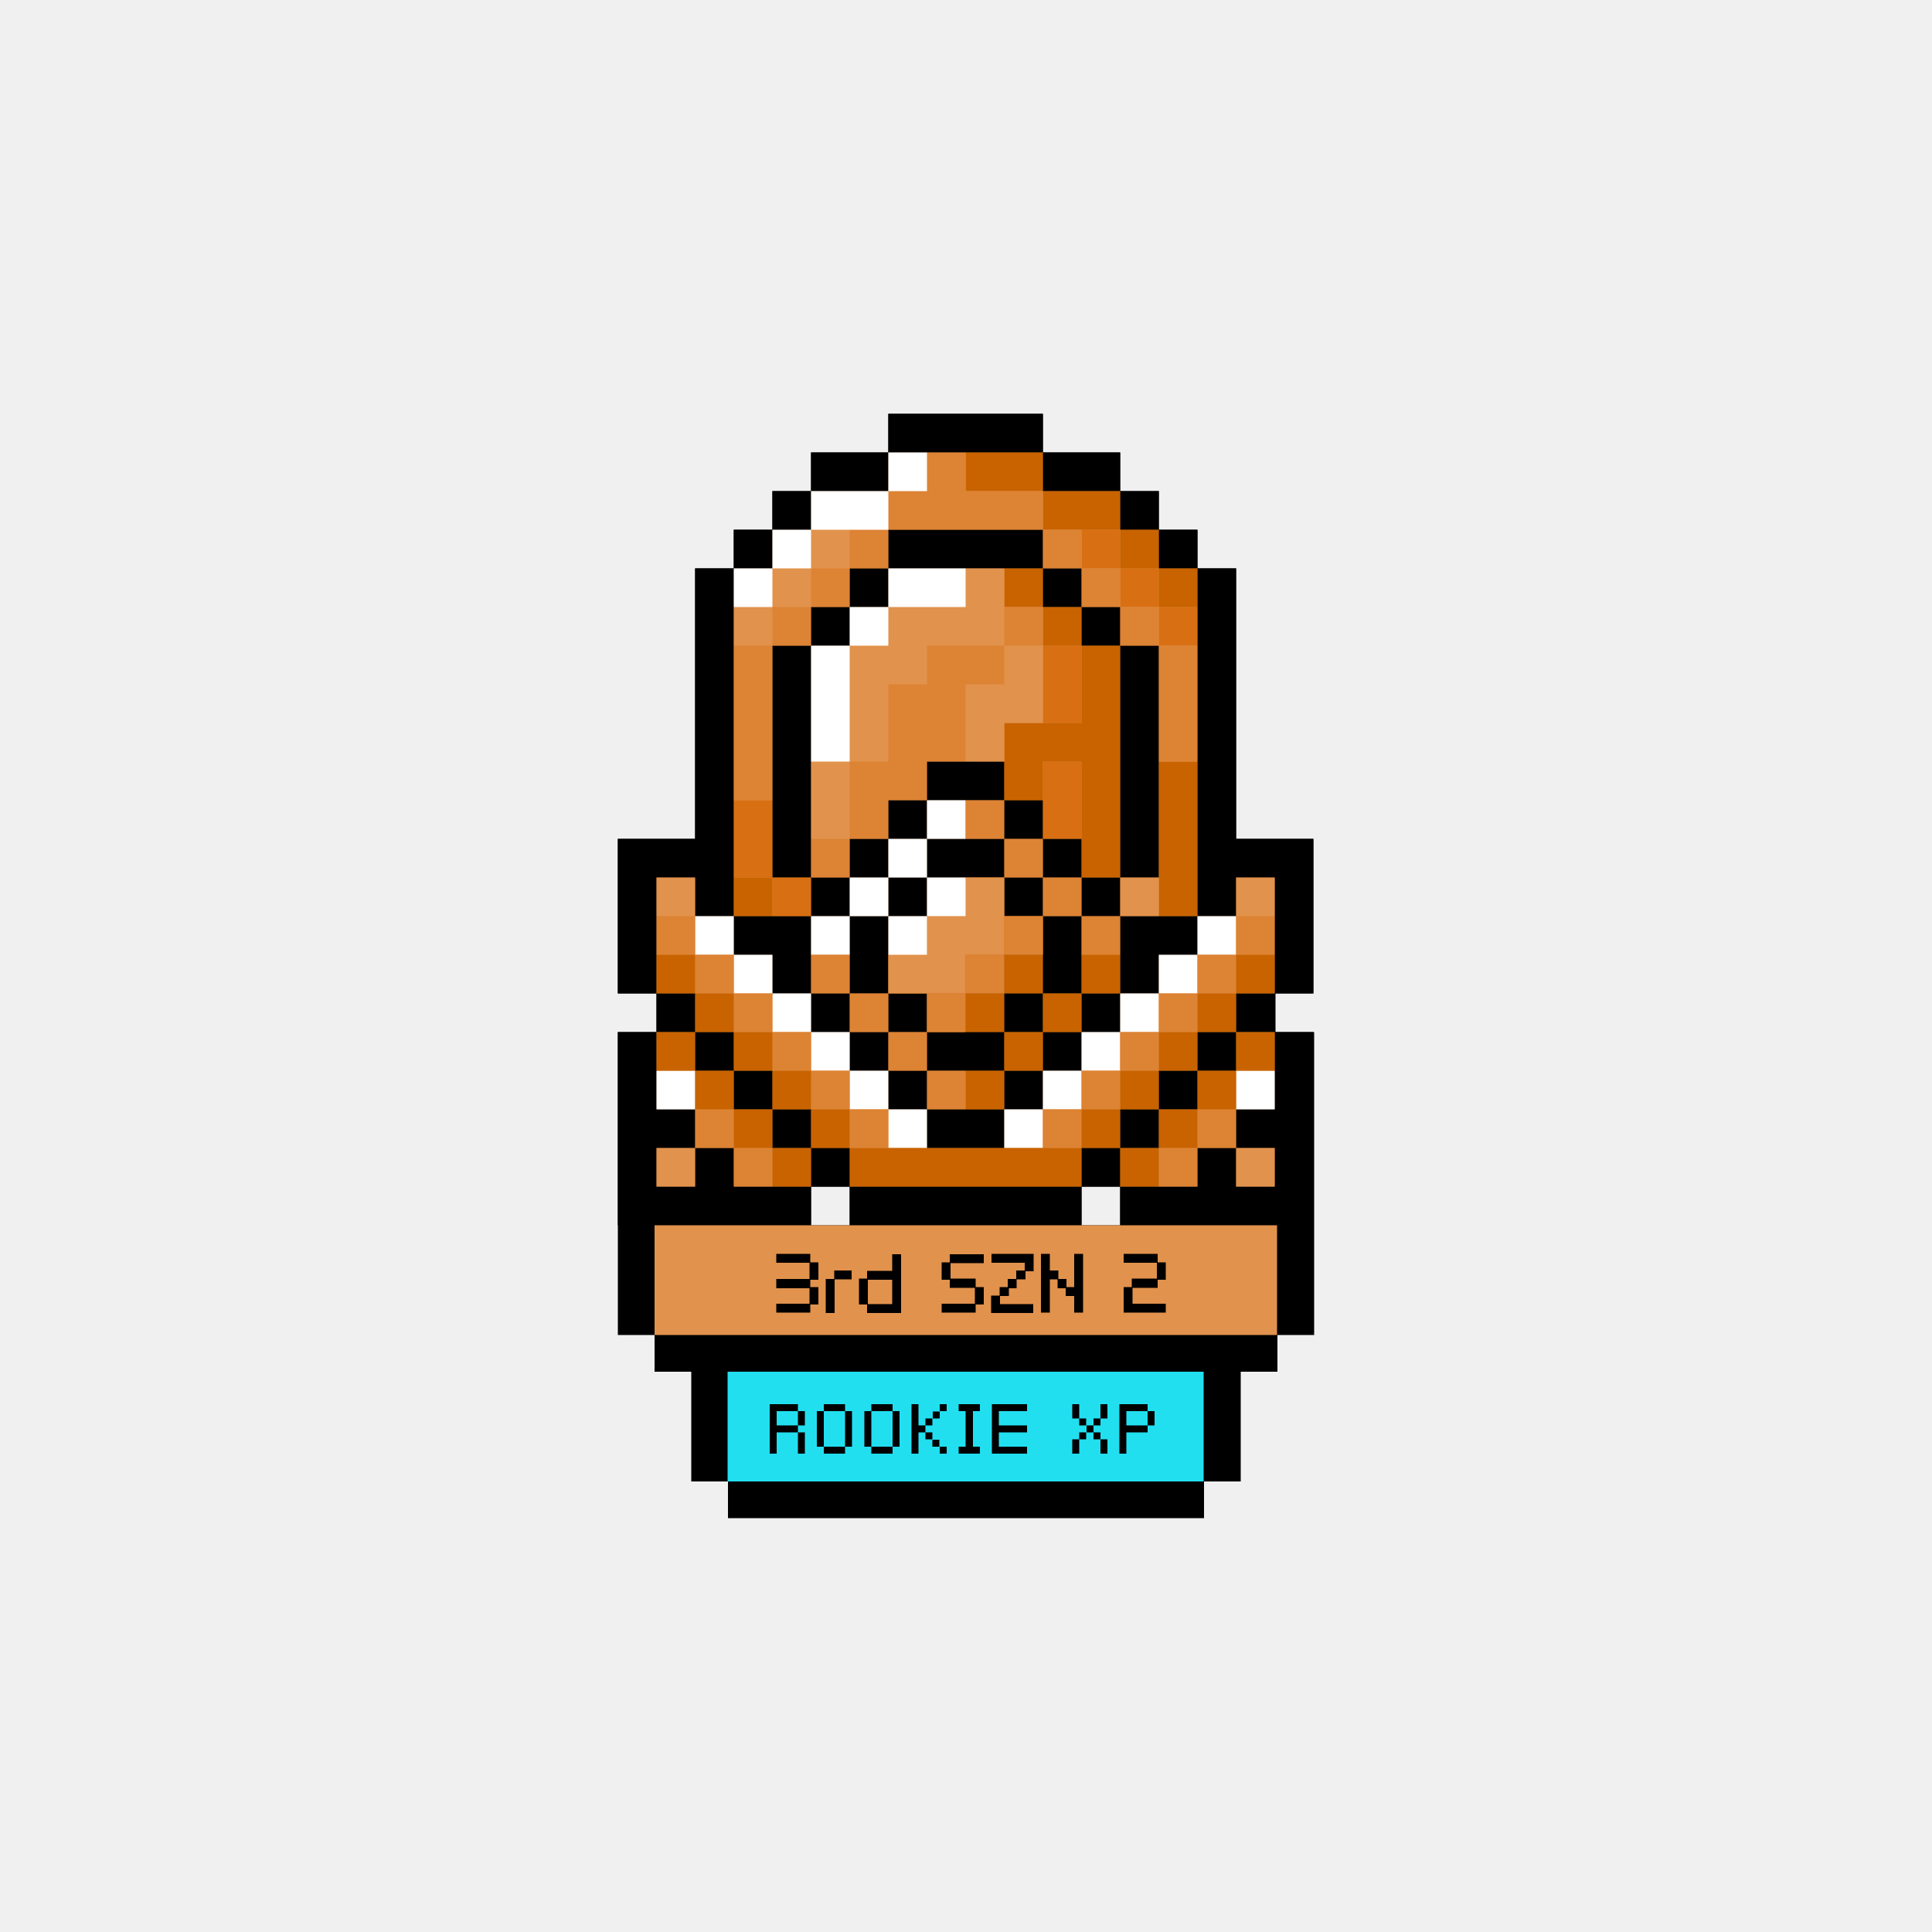
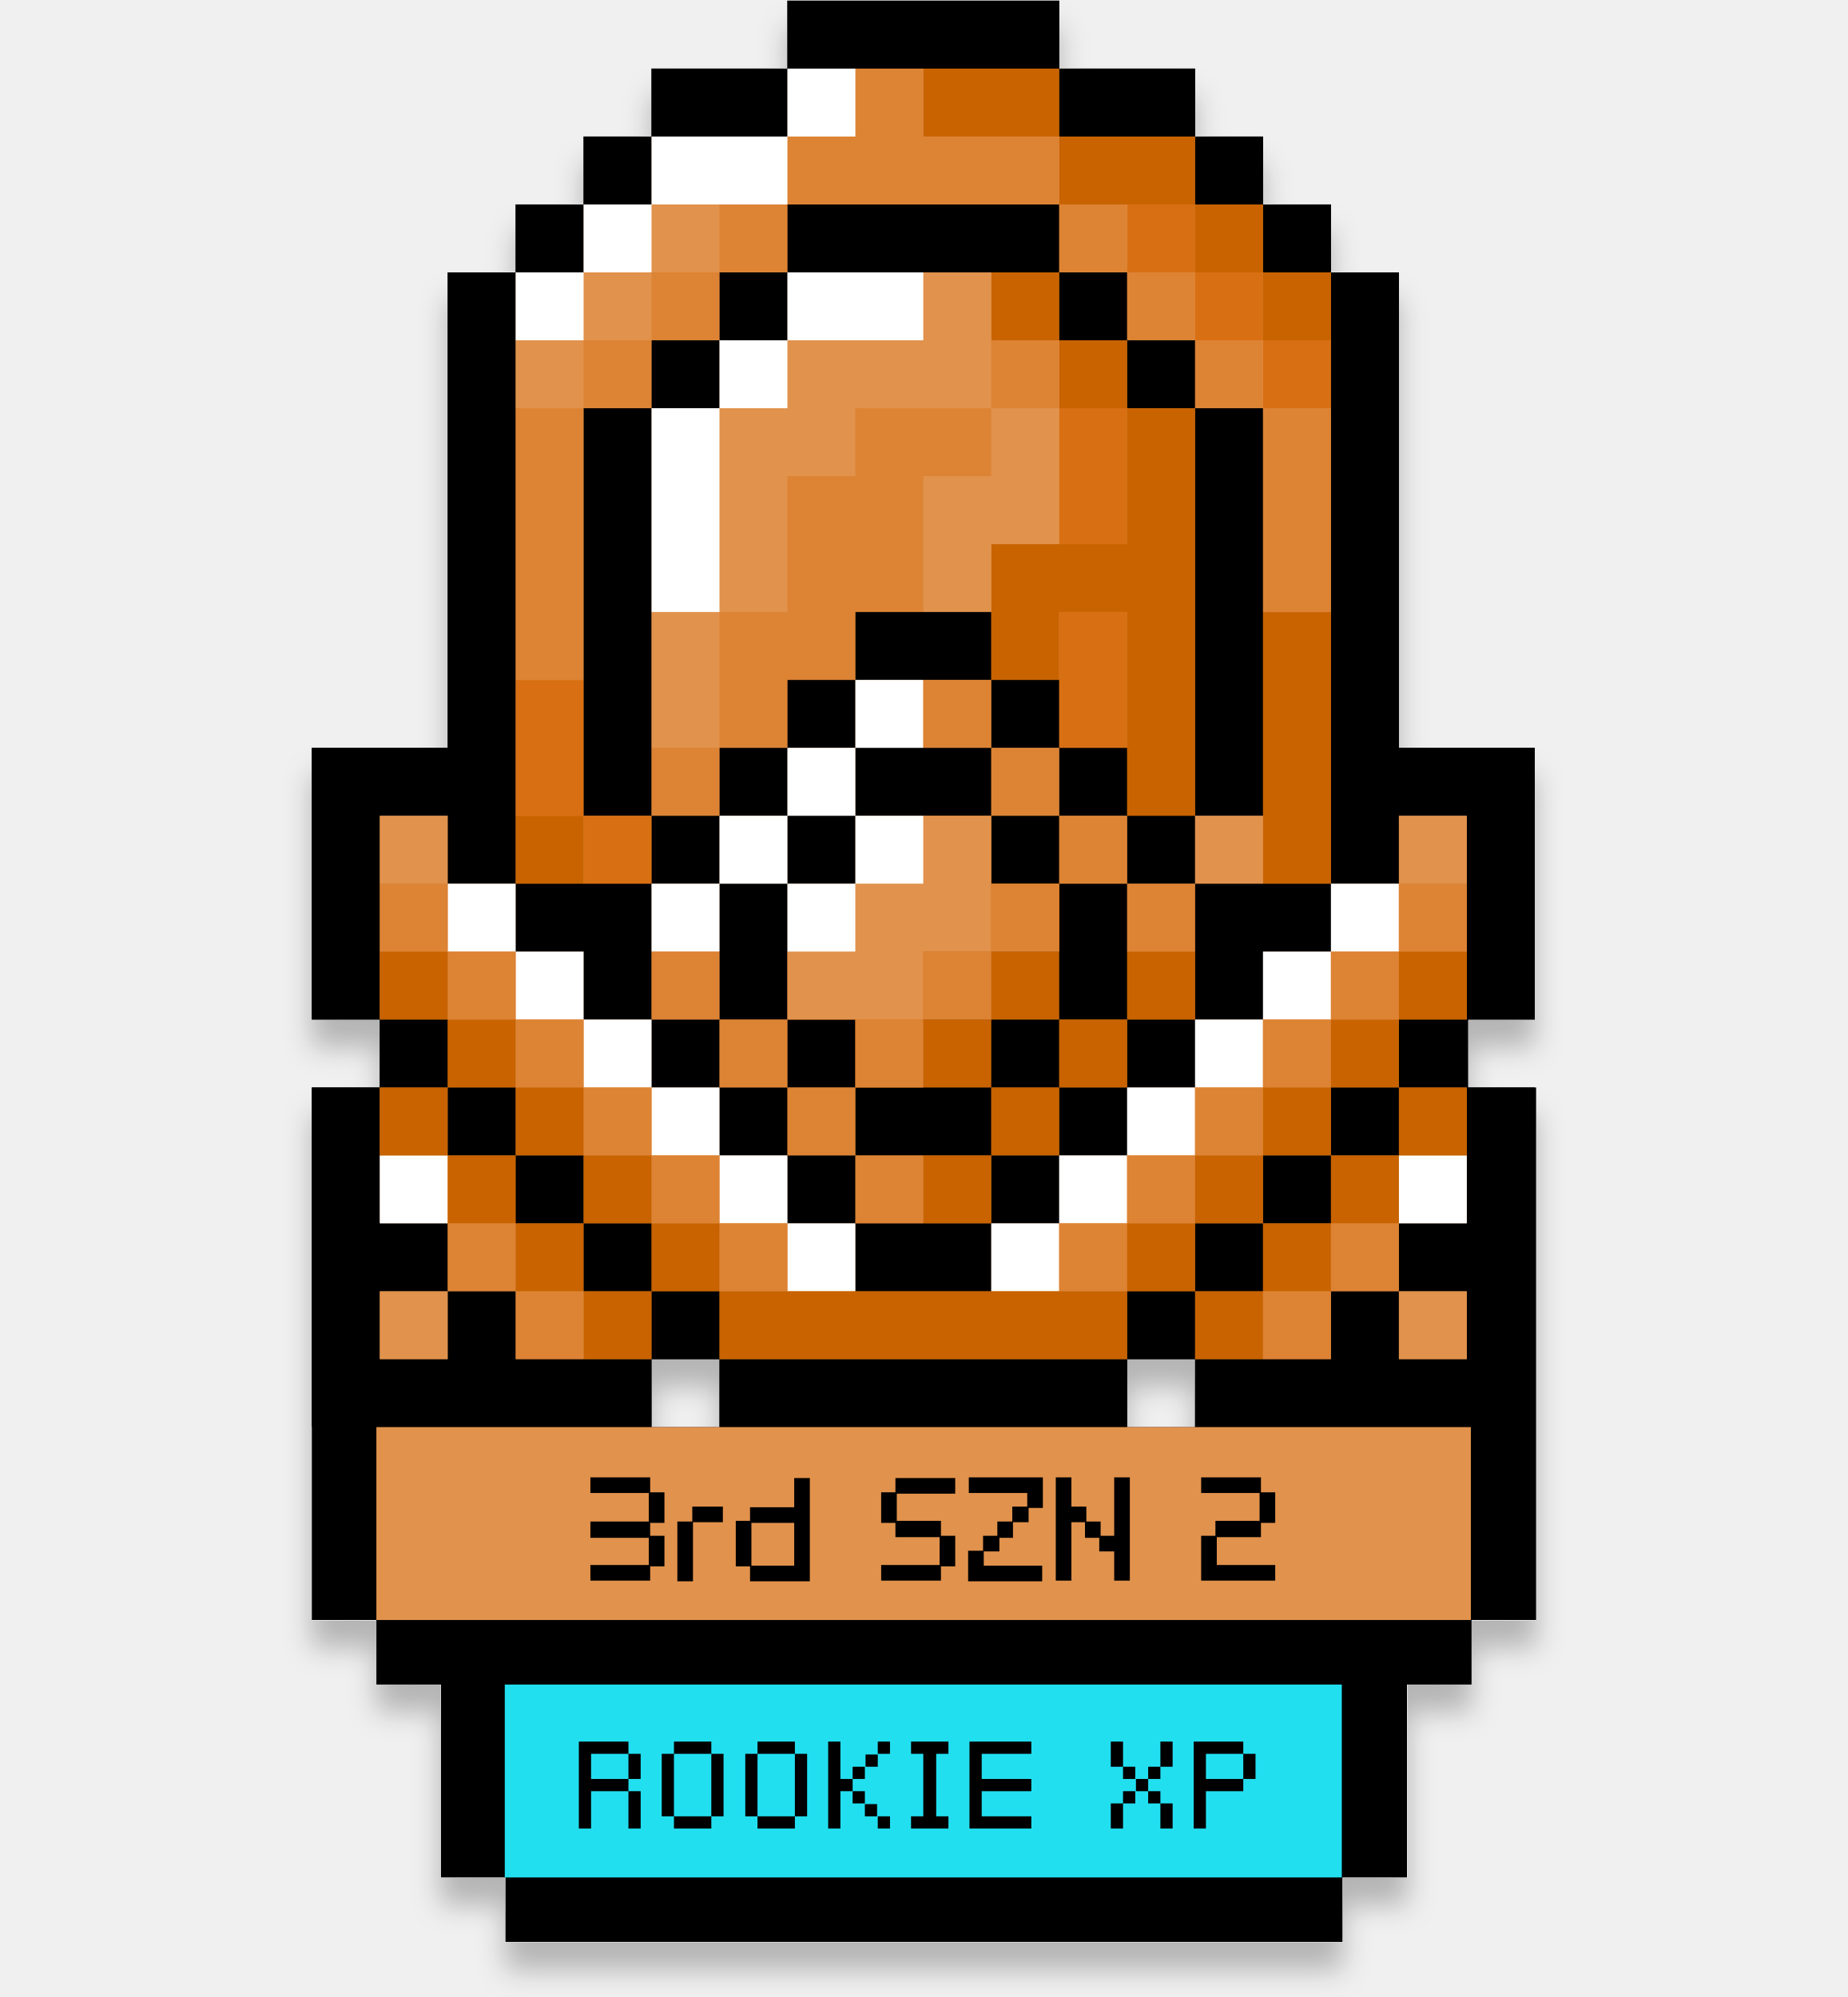
- <svg xmlns="http://www.w3.org/2000/svg" viewBox="0 0 500 500">
-   <path d="M339.9 257.1v-40h-20v-70h-10v-10h-10v-10h-10v-10h-20v-10h-40v10h-20v10h-10v10h-10v10h-10v70h-20v40h10v10h-10v50 28.4h9.5v9.5h9.5v28.4h9.5v9.5h123.2v-9.5h9.5V355h9.5v-9.5h9.5v-78.4h-10v-10h9.8zm-130 60v-10h10v10h-10zm70 0v-10h10v10h-10z" />
-   <g fill="#e1924c">
-     <path d="M209.9 237.1v-10h-10v-60h10v-10h10v-10h10v-10h40v10h10v10h10v10h10v60h-10v10h20v-90h-10v-10h-10v-10h-20v-10h-40v10h-20v10h-10v10h-10v90h20z" />
-     <path d="M319.9 227.1v10h-10v10h-10v10h-10v10h-10v10h-10v10h-10v10h-20v-10h-10v-10h-10v-10h-10v-10h-10v-10h-10v-10h-10v-10h-10v30h10v10h10v10h10v10h10v10h10v10h60v-10h10v-10h10v-10h10v-10h10v-10h10v-30h-10zm-150 70h10v10h-10zm150 0h10v10h-10zm-100-80h10v-10h10v-10h20v10h10v10h10v10h10v-60h-10v-10h-10v-10h-40v10h-10v10h-10v60h10v-10z" />
-     <path d="M269.9 237.1h-10v-10h-20v10h-10v20h10v10h20v-10h10v-20zm-20-20h10v-10h-20v10h10z" />
-     <path d="M229.9 217.1h10v10h-10z" />
-     <path d="M219.9 227.1h10v10h-10zm10 40h10v10h-10zm40-40h10v10h-10z" />
-     <path d="M259.9 217.1h10v10h-10zm-40 30v-10h-10v20h10v-10z" />
-     <path d="M289.9 237.1h-10v20h10v-20zm-70 20h10v10h-10zm40 10h10v10h-10z" />
-     <path d="M249.9 277.1h-10v10h20v-10h-10zm20-20h10v10h-10zm-70 30h-10v-10h-10v-10h-10v20h10v10h10v10h20v-10h-10v-10zm110-10v10h-10v10h-10v10h20v-10h10v-10h10v-20h-10v10h-10z" />
+ <svg xmlns="http://www.w3.org/2000/svg" width="272" height="294" viewBox="0 0 272 294" fill="none">
+   <g filter="url(#filter0_d_1_4069)">
+     <path d="M225.9 150.1V110.1H205.9V40.1H195.9V30.1H185.9V20.1H175.9V10.1H155.9V0.1H115.9V10.1H95.9V20.1H85.9V30.1H75.9V40.1H65.9V110.1H45.9V150.1H55.9V160.1H45.9V210.1V238.5H55.4V248H64.9V276.4H74.4V285.9H197.6V276.4H207.1V248H216.6V238.5H226.1V160.1H216.1V150.1H225.9ZM95.9 210.1V200.1H105.9V210.1H95.9ZM165.9 210.1V200.1H175.9V210.1H165.9Z" fill="black" />
+     <path d="M95.9 130.1V120.1H85.9V60.1H95.9V50.1H105.9V40.1H115.9V30.1H155.9V40.1H165.9V50.1H175.9V60.1H185.9V120.1H175.9V130.1H195.9V40.1H185.9V30.1H175.9V20.1H155.9V10.1H115.9V20.1H95.9V30.1H85.9V40.1H75.9V130.1H95.9V130.1Z" fill="#E1924C" />
+     <path d="M205.9 120.1V130.1H195.9V140.1H185.9V150.1H175.9V160.1H165.9V170.1H155.9V180.1H145.9V190.1H125.9V180.1H115.9V170.1H105.9V160.1H95.9V150.1H85.9V140.1H75.9V130.1H65.9V120.1H55.9V150.1H65.9V160.1H75.9V170.1H85.9V180.1H95.9V190.1H105.9V200.1H165.9V190.1H175.9V180.1H185.9V170.1H195.9V160.1H205.9V150.1H215.9V120.1H205.9V120.1ZM55.9 190.1H65.9V200.1H55.9V190.1ZM205.9 190.1H215.9V200.1H205.9V190.1ZM105.9 110.1H115.9V100.1H125.9V90.1H145.9V100.1H155.9V110.1H165.9V120.1H175.9V60.1H165.9V50.1H155.9V40.1H115.9V50.1H105.9V60.1H95.9V120.1H105.9V110.1Z" fill="#E1924C" />
+     <path d="M155.9 130.1H145.9V120.1H125.9V130.1H115.9V150.1H125.9V160.1H145.9V150.1H155.9V130.1V130.1ZM135.9 110.1H145.9V100.1H125.9V110.1H135.9Z" fill="#E1924C" />
+     <path d="M115.9 110.1H125.9V120.1H115.9V110.1Z" fill="#E1924C" />
+     <path d="M105.9 120.1H115.9V130.1H105.9V120.1ZM115.9 160.1H125.9V170.1H115.9V160.1ZM155.9 120.1H165.9V130.1H155.9V120.1Z" fill="#E1924C" />
+     <path d="M145.9 110.1H155.9V120.1H145.9V110.1ZM105.9 140.1V130.1H95.9V150.1H105.9V140.1V140.1Z" fill="#E1924C" />
+     <path d="M175.9 130.1H165.9V150.1H175.9V130.1V130.1ZM105.9 150.1H115.9V160.1H105.9V150.1ZM145.9 160.1H155.9V170.1H145.9V160.1Z" fill="#E1924C" />
+     <path d="M135.9 170.1H125.9V180.1H145.9V170.1H135.9V170.1ZM155.9 150.1H165.9V160.1H155.9V150.1ZM85.9 180.1H75.9V170.1H65.9V160.1H55.9V180.1H65.9V190.1H75.9V200.1H95.9V190.1H85.9V180.1ZM195.9 170.1V180.1H185.9V190.1H175.9V200.1H195.9V190.1H205.9V180.1H215.9V160.1H205.9V170.1H195.9Z" fill="#E1924C" />
+     <path d="M165.9 20.1H175.9V10.1H155.9V20.1H165.9Z" fill="black" />
+     <path d="M175.9 20.1H185.9V30.1H175.9V20.1Z" fill="black" />
+     <path d="M185.9 30.1H195.9V40.1H185.9V30.1ZM115.9 20.1V10.1H95.9V20.1H115.9Z" fill="black" />
+     <path d="M85.9 20.1H95.9V30.1H85.9V20.1Z" fill="black" />
+     <path d="M75.9 30.1H85.9V40.1H75.9V30.1ZM175.9 80.1V120.1H185.9V60.1H175.9V80.1ZM95.9 100.1V60.1H85.9V120.1H95.9V100.1ZM135.9 10.1H155.9V0.1H115.9V10.1H135.9ZM135.9 40.1H155.9V30.1H115.9V40.1H135.9Z" fill="black" />
+     <path d="M155.9 40.1H165.9V50.1H155.9V40.1Z" fill="black" />
+     <path d="M165.9 50.1H175.9V60.1H165.9V50.1ZM105.9 40.1H115.9V50.1H105.9V40.1Z" fill="black" />
+     <path d="M95.9 50.1H105.9V60.1H95.9V50.1ZM125.9 180.1V190.1H145.9V180.1H125.9V180.1ZM145.9 100.1V90.1H125.9V100.1H145.9ZM125.9 160.1V170.1H145.9V160.1H125.9Z" fill="black" />
+     <path d="M145.9 150.1H155.9V160.1H145.9V150.1ZM145.9 100.1H155.9V110.1H145.9V100.1ZM165.9 120.1H175.9V130.1H165.9V120.1Z" fill="black" />
+     <path d="M175.9 130.1V150.1H185.9V140.1H195.9V130.1H175.9V130.1ZM155.9 110.1H165.9V120.1H155.9V110.1ZM205.9 150.1H215.9V160.1H205.9V150.1Z" fill="black" />
+     <path d="M215.9 110.1H205.9V40.1H195.9V130.1H205.9V120.1H215.9V150.1H225.9V110.1H215.9V110.1ZM165.9 150.1H175.9V160.1H165.9V150.1Z" fill="black" />
+     <path d="M155.9 160.1H165.9V170.1H155.9V160.1Z" fill="black" />
+     <path d="M145.9 170.1H155.9V180.1H145.9V170.1ZM65.9 160.1H75.9V170.1H65.9V160.1Z" fill="black" />
+     <path d="M75.9 170.1H85.9V180.1H75.9V170.1Z" fill="black" />
+     <path d="M85.9 180.1H95.9V190.1H85.9V180.1Z" fill="black" />
+     <path d="M95.9 190.1H105.9V200.1H95.9V190.1Z" fill="black" />
+     <path d="M75.9 200.1V190.1H65.9V200.1H55.9V190.1H65.9V180.1H55.9V160.1H45.9V210.1H95.9V200.1H75.9ZM195.9 160.1H205.9V170.1H195.9V160.1Z" fill="black" />
+     <path d="M185.9 170.1H195.9V180.1H185.9V170.1Z" fill="black" />
+     <path d="M175.9 180.1H185.9V190.1H175.9V180.1Z" fill="black" />
+     <path d="M165.9 190.1H175.9V200.1H165.9V190.1Z" fill="black" />
+     <path d="M145.9 200.1H105.9V210.1H165.9V200.1H145.9ZM215.9 180.1H205.9V190.1H215.9V200.1H205.9V190.1H195.9V200.1H175.9V210.1H225.9V160.1H215.9V180.1ZM115.9 150.1H125.9V160.1H115.9V150.1ZM135.9 110.1H125.9V120.1H145.9V110.1H135.9Z" fill="black" />
+     <path d="M145.9 120.1H155.9V130.1H145.9V120.1ZM115.9 120.1H125.9V130.1H115.9V120.1Z" fill="black" />
+     <path d="M155.9 140.1V150.1H165.9V130.1H155.9V140.1V140.1ZM115.9 130.1H105.9V150.1H115.9V130.1V130.1Z" fill="black" />
+     <path d="M115.9 100.1H125.9V110.1H115.9V100.1ZM95.9 120.1H105.9V130.1H95.9V120.1Z" fill="black" />
+     <path d="M95.9 130.1H75.9V140.1H85.9V150.1H95.9V130.1V130.1ZM105.9 110.1H115.9V120.1H105.9V110.1ZM55.9 150.1H65.9V160.1H55.9V150.1Z" fill="black" />
+     <path d="M55.9 130.1V120.1H65.9V130.1H75.9V40.1H65.9V110.1H45.9V150.1H55.9V130.1V130.1ZM95.9 150.1H105.9V160.1H95.9V150.1Z" fill="black" />
+     <path d="M105.9 160.1H115.9V170.1H105.9V160.1Z" fill="black" />
+     <path d="M115.9 170.1H125.9V180.1H115.9V170.1ZM135.9 150.1H145.9V160.1H135.9V150.1Z" fill="black" />
+     <path d="M145.9 140.1H155.9V150.1H145.9V140.1Z" fill="black" />
+     <path d="M125.9 150.1H135.9V160.1H125.9V150.1Z" fill="#C86300" />
+     <path d="M135.9 140.1H145.9V150.1H135.9V140.1Z" fill="#C86300" />
+     <path d="M145.9 130.1H155.9V140.1H145.9V130.1Z" fill="#C86300" />
+     <path d="M135.9 120.1V130.1H125.9V140.1H115.9V150.1H135.9V140.1H145.9V120.1H135.9V120.1Z" fill="#C86300" />
+     <path d="M155.9 70.1V80.1H165.9V60.1H155.9V70.1ZM155.9 100.1V110.1H165.9V90.1H155.9V100.1ZM165.9 30.1H175.9V40.1H165.9V30.1Z" fill="#D86F13" />
+     <path d="M175.9 40.1H185.9V50.1H175.9V40.1Z" fill="#D86F13" />
+     <path d="M185.9 50.1H195.9V60.1H185.9V50.1ZM85.9 100.1H75.9V120.1H85.9V100.1Z" fill="#D86F13" />
+     <path d="M85.9 120.1H95.9V130.1H85.9V120.1Z" fill="#D86F13" />
+     <path d="M145.9 10.1H135.9V20.1H155.9V10.1H145.9Z" fill="#C86300" />
+     <path d="M165.9 20.1H155.9V30.1H175.9V20.1H165.9Z" fill="#C86300" />
+     <path d="M175.9 30.1H185.9V40.1H175.9V30.1Z" fill="#C86300" />
+     <path d="M185.9 40.1H195.9V50.1H185.9V40.1ZM185.9 100.1V130.1H195.9V90.1H185.9V100.1ZM75.9 120.1H85.9V130.1H75.9V120.1ZM165.9 60.1V80.1H145.9V100.1H155.9V90.1H165.9V120.1H175.9V60.1H165.9ZM145.9 40.1H155.9V50.1H145.9V40.1Z" fill="#C86300" />
+     <path d="M155.9 50.1H165.9V60.1H155.9V50.1ZM135.9 150.1H145.9V160.1H135.9V150.1Z" fill="#C86300" />
+     <path d="M145.9 140.1H155.9V150.1H145.9V140.1Z" fill="#C86300" />
+     <path d="M145.9 40.1H135.9V50.1H115.9V60.1H105.9V90.1H115.9V70.1H125.9V60.1H145.9V40.1Z" fill="#E1924C" />
+     <path d="M95.9 100.1V110.1H105.9V90.1H95.9V100.1ZM145.9 70.1H135.9V90.1H145.9V80.1H155.9V60.1H145.9V70.1ZM95.9 30.1H105.9V40.1H95.9V30.1Z" fill="#E1924C" />
+     <path d="M85.9 40.1H95.9V50.1H85.9V40.1Z" fill="#E1924C" />
+     <path d="M75.9 50.1H85.9V60.1H75.9V50.1ZM175.9 120.1H185.9V130.1H175.9V120.1ZM205.9 120.1H215.9V130.1H205.9V120.1ZM55.9 190.1H65.9V200.1H55.9V190.1ZM205.9 190.1H215.9V200.1H205.9V190.1ZM55.9 120.1H65.9V130.1H55.9V120.1ZM135.9 130.1H125.9V140.1H115.9V150.1H135.9V140.1H145.9V120.1H135.9V130.1Z" fill="#E1924C" />
+     <path d="M95.9 110.1H105.9V120.1H95.9V110.1Z" fill="#DD8334" />
+     <path d="M125.9 70.1H115.9V90.1H105.9V110.1H115.9V100.1H125.9V90.1H135.9V70.1H145.9V60.1H125.9V70.1V70.1Z" fill="#DD8334" />
+     <path d="M145.9 50.1H155.9V60.1H145.9V50.1ZM105.9 30.1H115.9V40.1H105.9V30.1Z" fill="#DD8334" />
+     <path d="M95.9 40.1H105.9V50.1H95.9V40.1Z" fill="#DD8334" />
+     <path d="M85.9 50.1H95.9V60.1H85.9V50.1ZM145.9 20.1H135.9V10.1H125.9V20.1H115.9V30.1H155.9V20.1H145.9Z" fill="#DD8334" />
+     <path d="M155.9 30.1H165.9V40.1H155.9V30.1Z" fill="#DD8334" />
+     <path d="M165.9 40.1H175.9V50.1H165.9V40.1Z" fill="#DD8334" />
+     <path d="M175.9 50.1H185.9V60.1H175.9V50.1ZM75.9 70.1V100.1H85.9V60.1H75.9V70.1Z" fill="#DD8334" />
+     <path d="M185.9 60.1V90.1H195.9V60.1H185.9ZM135.9 140.1H145.9V150.1H135.9V140.1Z" fill="#DD8334" />
+     <path d="M125.9 150.1H135.9V160.1H125.9V150.1ZM145.9 130.1H155.9V140.1H145.9V130.1Z" fill="#DD8334" />
+     <path d="M125.9 40.1H115.9V50.1H135.9V40.1H125.9ZM95.9 70.1V90.1H105.9V60.1H95.9V70.1Z" fill="white" />
+     <path d="M105.9 50.1H115.9V60.1H105.9V50.1ZM115.9 10.1H125.9V20.1H115.9V10.1Z" fill="white" />
+     <path d="M115.9 30.1V20.1H95.9V30.1H115.9Z" fill="white" />
+     <path d="M85.9 30.1H95.9V40.1H85.9V30.1Z" fill="white" />
+     <path d="M75.9 40.1H85.9V50.1H75.9V40.1ZM125.9 120.1H135.9V130.1H125.9V120.1Z" fill="white" />
+     <path d="M115.9 130.1H125.9V140.1H115.9V130.1ZM145.9 180.1H155.9V190.1H145.9V180.1Z" fill="white" />
+     <path d="M155.9 170.1H165.9V180.1H155.9V170.1Z" fill="white" />
+     <path d="M165.9 160.1H175.9V170.1H165.9V160.1Z" fill="white" />
+     <path d="M175.9 150.1H185.9V160.1H175.9V150.1Z" fill="white" />
+     <path d="M185.9 140.1H195.9V150.1H185.9V140.1Z" fill="white" />
+     <path d="M195.9 130.1H205.9V140.1H195.9V130.1ZM55.9 170.1H65.9V180.1H55.9V170.1ZM205.9 170.1H215.9V180.1H205.9V170.1ZM115.9 180.1H125.9V190.1H115.9V180.1Z" fill="white" />
+     <path d="M105.9 170.1H115.9V180.1H105.9V170.1Z" fill="white" />
+     <path d="M95.9 160.1H105.9V170.1H95.9V160.1Z" fill="white" />
+     <path d="M85.9 150.1H95.9V160.1H85.9V150.1Z" fill="white" />
+     <path d="M75.9 140.1H85.9V150.1H75.9V140.1ZM125.9 100.1H135.9V110.1H125.9V100.1Z" fill="white" />
+     <path d="M115.9 110.1H125.9V120.1H115.9V110.1ZM95.9 130.1H105.9V140.1H95.9V130.1Z" fill="white" />
+     <path d="M105.9 120.1H115.9V130.1H105.9V120.1ZM65.9 130.1H75.9V140.1H65.9V130.1Z" fill="white" />
+     <path d="M155.9 180.1H165.9V190.1H155.9V180.1ZM125.9 170.1H135.9V180.1H125.9V170.1Z" fill="#DD8334" />
+     <path d="M165.9 170.1H175.9V180.1H165.9V170.1ZM195.9 140.1H205.9V150.1H195.9V140.1Z" fill="#DD8334" />
+     <path d="M205.9 130.1H215.9V140.1H205.9V130.1ZM175.9 160.1H185.9V170.1H175.9V160.1Z" fill="#DD8334" />
+     <path d="M185.9 150.1H195.9V160.1H185.9V150.1ZM65.9 180.1H75.9V190.1H65.9V180.1Z" fill="#DD8334" />
+     <path d="M75.9 190.1H85.9V200.1H75.9V190.1ZM195.9 180.1H205.9V190.1H195.9V180.1Z" fill="#DD8334" />
+     <path d="M185.9 190.1H195.9V200.1H185.9V190.1ZM105.9 180.1H115.9V190.1H105.9V180.1ZM115.9 160.1H125.9V170.1H115.9V160.1ZM135.9 100.1H145.9V110.1H135.9V100.1ZM155.9 120.1H165.9V130.1H155.9V120.1Z" fill="#DD8334" />
+     <path d="M145.9 110.1H155.9V120.1H145.9V110.1ZM95.9 140.1H105.9V150.1H95.9V140.1Z" fill="#DD8334" />
+     <path d="M165.9 130.1H175.9V140.1H165.9V130.1ZM105.9 150.1H115.9V160.1H105.9V150.1ZM95.9 170.1H105.9V180.1H95.9V170.1ZM65.9 140.1H75.9V150.1H65.9V140.1Z" fill="#DD8334" />
+     <path d="M55.9 130.1H65.9V140.1H55.9V130.1ZM85.9 160.1H95.9V170.1H85.9V160.1Z" fill="#DD8334" />
+     <path d="M75.9 150.1H85.9V160.1H75.9V150.1Z" fill="#DD8334" />
+     <path d="M145.9 190.1H105.9V200.1H165.9V190.1H145.9ZM145.9 160.1H155.9V170.1H145.9V160.1Z" fill="#C86300" />
+     <path d="M135.9 170.1H145.9V180.1H135.9V170.1ZM155.9 150.1H165.9V160.1H155.9V150.1ZM165.9 180.1H175.9V190.1H165.9V180.1ZM195.9 150.1H205.9V160.1H195.9V150.1Z" fill="#C86300" />
+     <path d="M205.9 140.1H215.9V150.1H205.9V140.1ZM175.9 170.1H185.9V180.1H175.9V170.1Z" fill="#C86300" />
+     <path d="M185.9 160.1H195.9V170.1H185.9V160.1ZM65.9 170.1H75.9V180.1H65.9V170.1Z" fill="#C86300" />
+     <path d="M55.9 160.1H65.9V170.1H55.9V160.1ZM85.9 190.1H95.9V200.1H85.9V190.1Z" fill="#C86300" />
+     <path d="M75.9 180.1H85.9V190.1H75.9V180.1ZM195.9 170.1H205.9V180.1H195.9V170.1Z" fill="#C86300" />
+     <path d="M205.9 160.1H215.9V170.1H205.9V160.1ZM175.9 190.1H185.9V200.1H175.9V190.1Z" fill="#C86300" />
+     <path d="M185.9 180.1H195.9V190.1H185.9V180.1ZM165.9 140.1H175.9V150.1H165.9V140.1ZM95.9 180.1H105.9V190.1H95.9V180.1ZM65.9 150.1H75.9V160.1H65.9V150.1Z" fill="#C86300" />
+     <path d="M55.9 140.1H65.9V150.1H55.9V140.1ZM85.9 170.1H95.9V180.1H85.9V170.1Z" fill="#C86300" />
+     <path d="M75.9 160.1H85.9V170.1H75.9V160.1Z" fill="#C86300" />
+     <path d="M188 248H74.3V276.4H197.5V248H188Z" fill="#22DFF0" />
+     <path d="M207 210.1H55.4V238.5H216.5V210.1H207Z" fill="#E1924C" />
+     <path d="M95.6 217.6V219.7H87V217.6H95.6ZM95.6 224.1V226.3H87V224.1H95.6ZM87 230.5H95.6V232.6H87V230.5ZM97.7 224.1H95.6V219.8H97.7V224.1ZM95.6 230.5V226.2H97.7V230.5H95.6ZM99.8 224.1H101.9V232.7H99.8V224.1ZM106.3 221.9V224H102V221.9H106.3V221.9ZM110.5 230.5H108.4V224H110.5V230.5V230.5ZM110.5 224.1V222H117V217.7H119.1V232.7H110.5V230.6H117V224.1H110.5V224.1ZM131.9 219.8V224.1H129.8V219.8H131.9ZM129.8 230.5H138.4V232.6H129.8V230.5ZM140.5 219.8H131.9V217.7H140.5V219.8ZM131.9 226.2V224H138.4V226.2H131.9V226.2ZM138.4 230.5V226.2H140.5V230.5H138.4ZM153.4 217.6V221.9H151.3V219.7H142.7V217.6H153.4V217.6ZM142.6 228.4H144.7V230.6H153.3V232.7H142.6V228.4V228.4ZM144.8 226.2H147V228.3H144.8V226.2ZM146.9 224.1H149V226.3H146.9V224.1ZM149.1 221.9H151.3V224H149.1V221.9ZM159.8 221.9V224H157.6V232.6H155.5V217.6H157.6V221.9H159.8V221.9ZM161.9 224.1V226.3H159.8V224.1H161.9ZM166.2 217.6V232.6H164.1V228.3H161.9V226.2H164.1V217.6H166.2V217.6ZM185.5 217.6V219.7H176.9V217.6H185.5ZM179 226.2V230.5H187.6V232.6H176.9V226.2H179V226.2ZM185.5 226.2H179V224H185.5V226.2V226.2ZM187.6 224.1H185.5V219.8H187.6V224.1Z" fill="black" stroke="black" stroke-width="0.199" stroke-miterlimit="10" />
+     <path d="M92.5 261.9V263.7H94.3V269.2H92.5V263.7H87V269.2H85.2V256.4H92.5V258.2H87V261.9H92.5ZM92.5 261.9V258.2H94.3V261.9H92.5ZM99.2 258.2V267.4H97.4V258.2H99.2ZM104.7 258.2H99.2V256.4H104.7V258.2ZM99.2 267.4H104.7V269.2H99.2V267.4ZM106.5 258.2V267.4H104.7V258.2H106.5ZM111.5 258.2V267.4H109.7V258.2H111.5ZM117 258.2H111.5V256.4H117V258.2ZM111.5 267.4H117V269.2H111.5V267.4ZM118.8 258.2V267.4H117V258.2H118.8ZM125.5 261.9V263.7H123.7V269.2H121.9V256.4H123.7V261.9H125.5ZM127.3 261.9H125.5V260.1H127.3V261.9ZM125.5 265.5V263.7H127.3V265.5H125.5ZM129.2 260.1H127.4V258.3H129.2V260.1ZM127.3 267.4V265.6H129.1V267.4H127.3ZM131 258.2H129.2V256.4H131V258.2ZM129.2 269.2V267.4H131V269.2H129.2ZM137.8 258.2V267.4H139.6V269.2H134.1V267.4H135.9V258.2H134.1V256.4H139.6V258.2H137.8ZM144.5 258.2V261.9H151.8V263.7H144.5V267.4H151.8V269.2H142.7V256.4H151.8V258.2H144.5ZM165.3 256.4V260.1H163.5V256.4H165.3ZM163.5 265.5H165.3V269.2H163.5V265.5ZM167.1 260.1V261.9H165.3V260.1H167.1ZM165.3 263.7H167.1V265.5H165.3V263.7ZM169 261.9V263.7H167.2V261.9H169ZM170.8 261.9H169V260.1H170.8V261.9V261.9ZM169 265.5V263.7H170.8V265.5H169V265.5ZM172.6 260.1H170.8V256.4H172.6V260.1ZM170.8 269.2V265.5H172.6V269.2H170.8ZM177.5 261.9H183V263.7H177.5V269.2H175.7V256.4H183V258.2H177.5V261.9ZM184.8 258.2V261.9H183V258.2H184.8V258.2Z" fill="black" />
  </g>
-   <path d="M279.9 127.1h10v-10h-20v10h10z" />
-   <path d="M289.9 127.1h10v10h-10z" />
-   <path d="M299.9 137.1h10v10h-10zm-70-10v-10h-20v10h20z" />
-   <path d="M199.9 127.1h10v10h-10z" />
-   <path d="M189.9 137.1h10v10h-10zm100 50v40h10v-60h-10v20zm-80 20v-40h-10v60h10v-20zm40-90h20v-10h-40v10h20zm0 30h20v-10h-40v10h20z" />
-   <path d="M269.9 147.1h10v10h-10z" />
-   <path d="M279.9 157.1h10v10h-10zm-60-10h10v10h-10z" />
-   <path d="M209.9 157.1h10v10h-10zm30 130v10h20v-10h-20zm20-80v-10h-20v10h20zm-20 60v10h20v-10h-20z" />
-   <path d="M259.9 257.1h10v10h-10zm0-50h10v10h-10zm20 20h10v10h-10z" />
-   <path d="M289.9 237.1v20h10v-10h10v-10h-20zm-20-20h10v10h-10zm50 40h10v10h-10z" />
-   <path d="M329.9 217.1h-10v-70h-10v90h10v-10h10v30h10v-40h-10zm-50 40h10v10h-10z" />
-   <path d="M269.9 267.1h10v10h-10z" />
-   <path d="M259.9 277.1h10v10h-10zm-80-10h10v10h-10z" />
-   <path d="M189.9 277.1h10v10h-10z" />
-   <path d="M199.9 287.1h10v10h-10z" />
-   <path d="M209.9 297.1h10v10h-10z" />
-   <path d="M189.9 307.1v-10h-10v10h-10v-10h10v-10h-10v-20h-10v50h50v-10h-20zm120-40h10v10h-10z" />
-   <path d="M299.9 277.1h10v10h-10z" />
-   <path d="M289.9 287.1h10v10h-10z" />
-   <path d="M279.9 297.1h10v10h-10z" />
-   <path d="M259.9 307.1h-40v10h60v-10h-20zm70-20h-10v10h10v10h-10v-10h-10v10h-20v10h50v-50h-10v20zm-100-30h10v10h-10zm20-40h-10v10h20v-10h-10z" />
-   <path d="M259.9 227.1h10v10h-10zm-30 0h10v10h-10z" />
-   <path d="M269.9 247.1v10h10v-20h-10v10zm-40-10h-10v20h10v-20z" />
-   <path d="M229.9 207.1h10v10h-10zm-20 20h10v10h-10z" />
-   <path d="M209.9 237.1h-20v10h10v10h10v-20zm10-20h10v10h-10zm-50 40h10v10h-10z" />
-   <path d="M169.9 237.1v-10h10v10h10v-90h-10v70h-20v40h10v-20zm40 20h10v10h-10z" />
-   <path d="M219.9 267.1h10v10h-10z" />
-   <path d="M229.9 277.1h10v10h-10zm20-20h10v10h-10z" />
-   <path d="M259.9 247.1h10v10h-10z" />
-   <g fill="#c86300">
-     <path d="M239.9 257.1h10v10h-10z" />
-     <path d="M249.9 247.1h10v10h-10z" />
-     <path d="M259.9 237.1h10v10h-10z" />
-     <path d="M249.9 227.1v10h-10v10h-10v10h20v-10h10v-20h-10z" />
-   </g>
-   <g fill="#d86f13">
-     <path d="M269.9 177.1v10h10v-20h-10v10zm0 30v10h10v-20h-10v10zm10-70h10v10h-10z" />
-     <path d="M289.9 147.1h10v10h-10z" />
-     <path d="M299.9 157.1h10v10h-10zm-100 50h-10v20h10v-20z" />
-     <path d="M199.9 227.1h10v10h-10z" />
-   </g>
-   <g fill="#c86300">
-     <path d="M259.9 117.1h-10v10h20v-10h-10z" />
-     <path d="M279.9 127.1h-10v10h20v-10h-10z" />
-     <path d="M289.9 137.1h10v10h-10z" />
-     <path d="M299.9 147.1h10v10h-10zm0 60v30h10v-40h-10v10zm-110 20h10v10h-10zm90-60v20h-20v20h10v-10h10v30h10v-60h-10zm-20-20h10v10h-10z" />
-     <path d="M269.9 157.1h10v10h-10zm-20 100h10v10h-10z" />
-     <path d="M259.9 247.1h10v10h-10z" />
-   </g>
-   <g fill="#e1924c">
-     <path d="M259.9 147.1h-10v10h-20v10h-10v30h10v-20h10v-10h20v-20z" />
-     <path d="M209.9 207.1v10h10v-20h-10v10zm50-30h-10v20h10v-10h10v-20h-10v10zm-50-40h10v10h-10z" />
-     <path d="M199.9 147.1h10v10h-10z" />
-     <path d="M189.9 157.1h10v10h-10zm100 70h10v10h-10zm30 0h10v10h-10zm-150 70h10v10h-10zm150 0h10v10h-10zm-150-70h10v10h-10zm80 10h-10v10h-10v10h20v-10h10v-20h-10v10z" />
-   </g>
-   <g fill="#dd8334">
-     <path d="M209.9 217.1h10v10h-10z" />
-     <path d="M239.9 177.1h-10v20h-10v20h10v-10h10v-10h10v-20h10v-10h-20v10z" />
-     <path d="M259.9 157.1h10v10h-10zm-40-20h10v10h-10z" />
-     <path d="M209.9 147.1h10v10h-10z" />
-     <path d="M199.9 157.1h10v10h-10zm60-30h-10v-10h-10v10h-10v10h40v-10h-10z" />
-     <path d="M269.9 137.1h10v10h-10z" />
-     <path d="M279.9 147.1h10v10h-10z" />
-     <path d="M289.9 157.1h10v10h-10zm-100 20v30h10v-40h-10v10z" />
-     <path d="M299.9 167.1v30h10v-30h-10zm-50 80h10v10h-10z" />
-     <path d="M239.9 257.1h10v10h-10zm20-20h10v10h-10z" />
-   </g>
-   <g fill="#fff">
-     <path d="M239.9 147.1h-10v10h20v-10h-10zm-30 30v20h10v-30h-10v10z" />
-     <path d="M219.9 157.1h10v10h-10zm10-40h10v10h-10z" />
-     <path d="M229.9 137.1v-10h-20v10h20z" />
-     <path d="M199.9 137.1h10v10h-10z" />
-     <path d="M189.9 147.1h10v10h-10zm50 80h10v10h-10z" />
-     <path d="M229.9 237.1h10v10h-10zm30 50h10v10h-10z" />
-     <path d="M269.9 277.1h10v10h-10z" />
-     <path d="M279.9 267.1h10v10h-10z" />
-     <path d="M289.9 257.1h10v10h-10z" />
-     <path d="M299.9 247.1h10v10h-10z" />
-     <path d="M309.9 237.1h10v10h-10zm-140 40h10v10h-10zm150 0h10v10h-10zm-90 10h10v10h-10z" />
-     <path d="M219.9 277.1h10v10h-10z" />
-     <path d="M209.9 267.1h10v10h-10z" />
-     <path d="M199.9 257.1h10v10h-10z" />
-     <path d="M189.9 247.1h10v10h-10zm50-40h10v10h-10z" />
-     <path d="M229.9 217.1h10v10h-10zm-20 20h10v10h-10z" />
-     <path d="M219.9 227.1h10v10h-10zm-40 10h10v10h-10z" />
-   </g>
-   <g fill="#dd8334">
-     <path d="M269.9 287.1h10v10h-10zm-30-10h10v10h-10z" />
-     <path d="M279.9 277.1h10v10h-10zm30-30h10v10h-10z" />
-     <path d="M319.9 237.1h10v10h-10zm-30 30h10v10h-10z" />
-     <path d="M299.9 257.1h10v10h-10zm-120 30h10v10h-10z" />
-     <path d="M189.9 297.1h10v10h-10zm120-10h10v10h-10z" />
-     <path d="M299.9 297.1h10v10h-10zm-80-10h10v10h-10zm10-20h10v10h-10zm20-60h10v10h-10zm20 20h10v10h-10z" />
-     <path d="M259.9 217.1h10v10h-10zm-50 30h10v10h-10z" />
-     <path d="M279.9 237.1h10v10h-10zm-60 20h10v10h-10zm-10 20h10v10h-10zm-30-30h10v10h-10z" />
-     <path d="M169.9 237.1h10v10h-10zm30 30h10v10h-10z" />
-     <path d="M189.9 257.1h10v10h-10z" />
-   </g>
-   <g fill="#c86300">
-     <path d="M259.9 297.1h-40v10h60v-10h-20zm0-30h10v10h-10z" />
-     <path d="M249.9 277.1h10v10h-10zm20-20h10v10h-10zm10 30h10v10h-10zm30-30h10v10h-10z" />
-     <path d="M319.9 247.1h10v10h-10zm-30 30h10v10h-10z" />
-     <path d="M299.9 267.1h10v10h-10zm-120 10h10v10h-10z" />
-     <path d="M169.9 267.1h10v10h-10zm30 30h10v10h-10z" />
-     <path d="M189.9 287.1h10v10h-10zm120-10h10v10h-10z" />
-     <path d="M319.9 267.1h10v10h-10zm-30 30h10v10h-10z" />
-     <path d="M299.9 287.1h10v10h-10zm-20-40h10v10h-10zm-70 40h10v10h-10zm-30-30h10v10h-10z" />
-     <path d="M169.9 247.1h10v10h-10zm30 30h10v10h-10z" />
-     <path d="M189.9 267.1h10v10h-10z" />
-   </g>
-   <path d="M302 355H188.3v28.4h123.2V355H302z" fill="#22dff0" />
-   <path d="M321 317.1H169.4v28.4h161.1v-28.4H321z" fill="#e1924c" />
-   <path d="M209.6 324.6v2.1H201v-2.1h8.6zm0 6.5v2.2H201v-2.2h8.6zm-8.6 6.4h8.6v2.1H201v-2.1zm10.7-6.4h-2.1v-4.3h2.1v4.3zm-2.1 6.4v-4.3h2.1v4.3h-2.1zm4.2-6.4h2.1v8.6h-2.1v-8.6zm6.5-2.2v2.1H216v-2.1h4.3zm4.2 8.6h-2.1V331h2.1v6.5zm0-6.4V329h6.5v-4.3h2.1v15h-8.6v-2.1h6.5v-6.5h-6.5zm21.4-4.3v4.3h-2.1v-4.3h2.1zm-2.1 10.7h8.6v2.1h-8.6v-2.1zm10.7-10.7h-8.6v-2.1h8.6v2.1zm-8.6 6.4V331h6.5v2.2h-6.5zm6.5 4.3v-4.3h2.1v4.3h-2.1zm15-12.9v4.3h-2.1v-2.2h-8.6v-2.1h10.7 0zm-10.8 10.8h2.1v2.2h8.6v2.1h-10.7v-4.3zm2.2-2.2h2.2v2.1h-2.2v-2.1zm2.1-2.1h2.1v2.2h-2.1v-2.2zm2.2-2.2h2.2v2.1h-2.2v-2.1zm10.7 0v2.1h-2.2v8.6h-2.1v-15h2.1v4.3h2.2zm2.1 2.2v2.2h-2.1v-2.2h2.1zm4.3-6.5v15h-2.1v-4.3h-2.2v-2.1h2.2v-8.6h2.1zm19.3 0v2.1h-8.6v-2.1h8.6zm-6.5 8.6v4.3h8.6v2.1h-10.7v-6.4h2.1zm6.5 0H293V331h6.5v2.2zm2.1-2.1h-2.1v-4.3h2.1v4.3z" stroke="#000" stroke-width=".199" stroke-miterlimit="10" />
-   <path d="M206.5 368.9v1.8h1.8v5.5h-1.8v-5.5H201v5.5h-1.8v-12.8h7.3v1.8H201v3.7h5.5zm0 0v-3.7h1.8v3.7h-1.8zm6.7-3.7v9.2h-1.8v-9.2h1.8zm5.5 0h-5.5v-1.8h5.5v1.8zm-5.5 9.2h5.5v1.8h-5.5v-1.8zm7.3-9.2v9.2h-1.8v-9.2h1.8zm5 0v9.2h-1.8v-9.2h1.8zm5.5 0h-5.5v-1.8h5.5v1.8zm-5.5 9.2h5.5v1.8h-5.5v-1.8zm7.3-9.2v9.2H231v-9.2h1.8zm6.7 3.7v1.8h-1.8v5.5h-1.8v-12.8h1.8v5.5h1.8zm1.8 0h-1.8v-1.8h1.8v1.8zm-1.8 3.6v-1.8h1.8v1.8h-1.8zm3.7-5.4h-1.8v-1.8h1.8v1.8zm-1.9 7.3v-1.8h1.8v1.8h-1.8zm3.7-9.2h-1.8v-1.8h1.8v1.8zm-1.8 11v-1.8h1.8v1.8h-1.8zm8.6-11v9.2h1.8v1.8h-5.5v-1.8h1.8v-9.2h-1.8v-1.8h5.5v1.8h-1.8zm6.7 0v3.7h7.3v1.8h-7.3v3.7h7.3v1.8h-9.1v-12.8h9.1v1.8h-7.3zm20.8-1.8v3.7h-1.8v-3.7h1.8zm-1.8 9.1h1.8v3.7h-1.8v-3.7zm3.6-5.4v1.8h-1.8v-1.8h1.8zm-1.8 3.6h1.8v1.8h-1.8v-1.8zm3.7-1.8v1.8h-1.8v-1.8h1.8zm1.8 0H283v-1.8h1.8v1.8zm-1.8 3.6v-1.8h1.8v1.8H283zm3.6-5.4h-1.8v-3.7h1.8v3.7zm-1.8 9.1v-3.7h1.8v3.7h-1.8zm6.7-7.3h5.5v1.8h-5.5v5.5h-1.8v-12.8h7.3v1.8h-5.5v3.7zm7.3-3.7v3.7H297v-3.7h1.8z" />
+   <defs>
+     <filter id="filter0_d_1_4069" x="-4" y="0" width="280" height="294" filterUnits="userSpaceOnUse" color-interpolation-filters="sRGB">
+       <feFlood flood-opacity="0" result="BackgroundImageFix" />
+       <feColorMatrix in="SourceAlpha" type="matrix" values="0 0 0 0 0 0 0 0 0 0 0 0 0 0 0 0 0 0 127 0" result="hardAlpha" />
+       <feOffset dy="4" />
+       <feGaussianBlur stdDeviation="2" />
+       <feComposite in2="hardAlpha" operator="out" />
+       <feColorMatrix type="matrix" values="0 0 0 0 0 0 0 0 0 0 0 0 0 0 0 0 0 0 0.25 0" />
+       <feBlend mode="normal" in2="BackgroundImageFix" result="effect1_dropShadow_1_4069" />
+       <feBlend mode="normal" in="SourceGraphic" in2="effect1_dropShadow_1_4069" result="shape" />
+     </filter>
+   </defs>
</svg>
